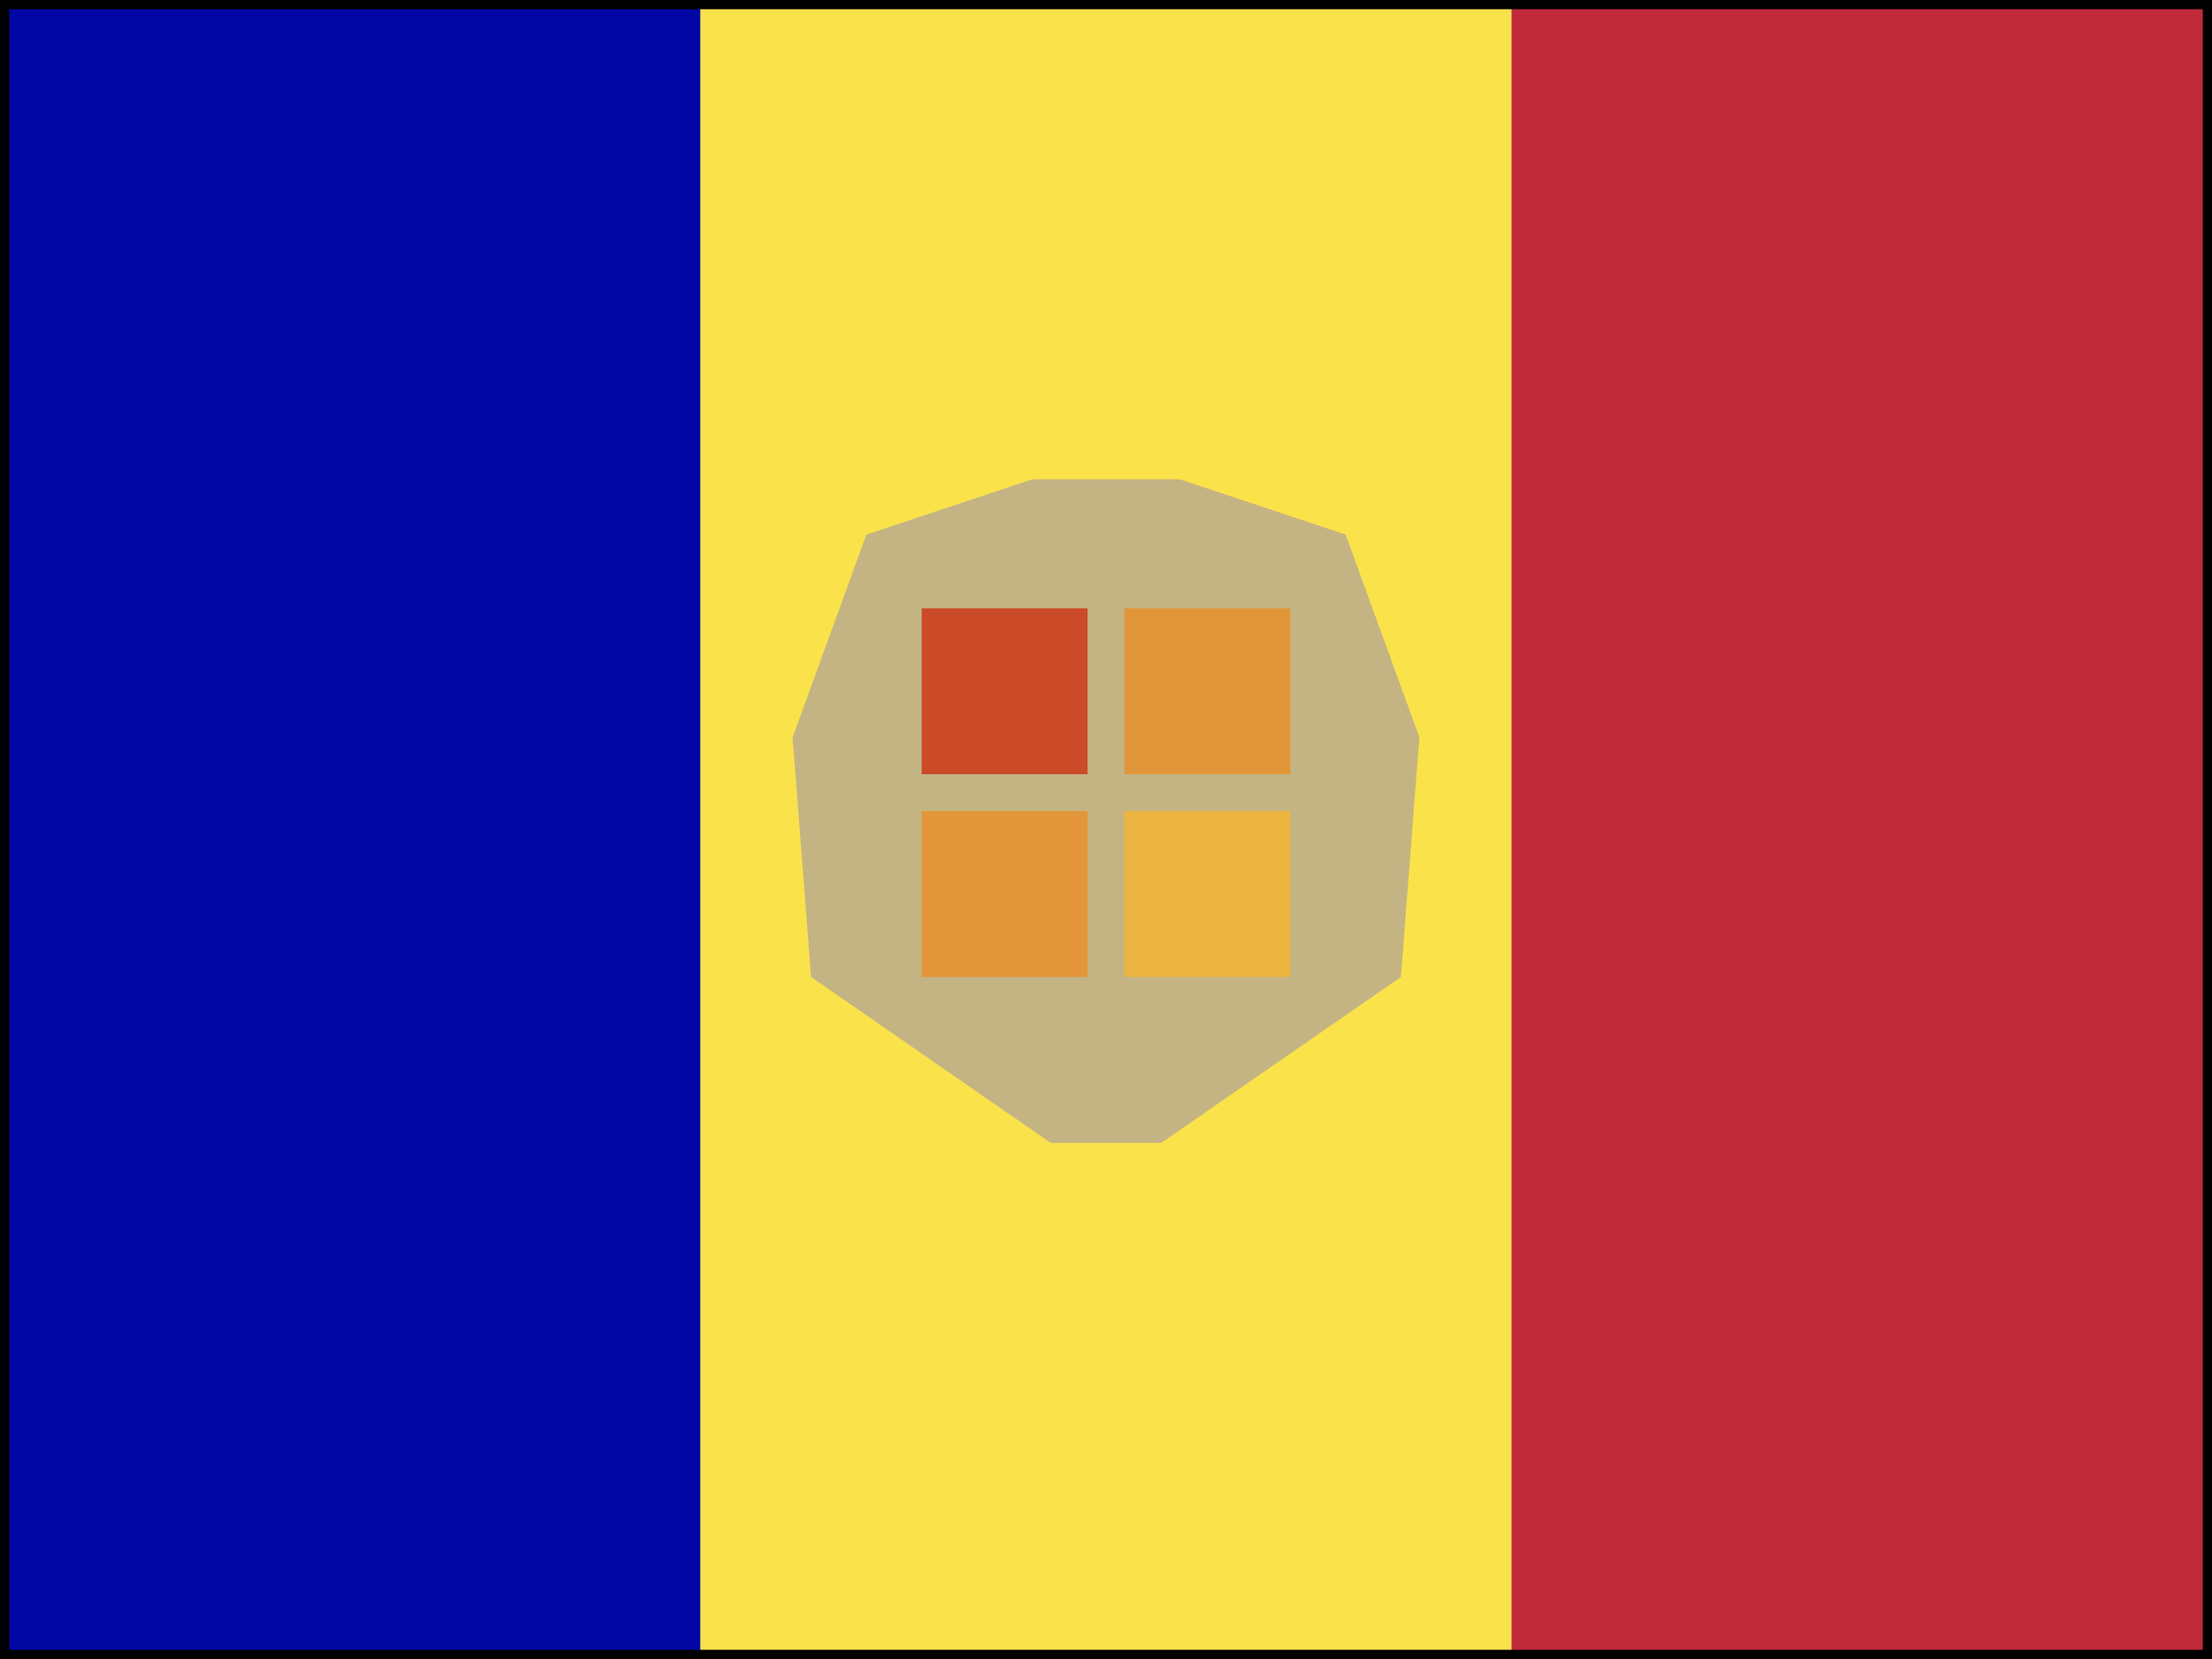
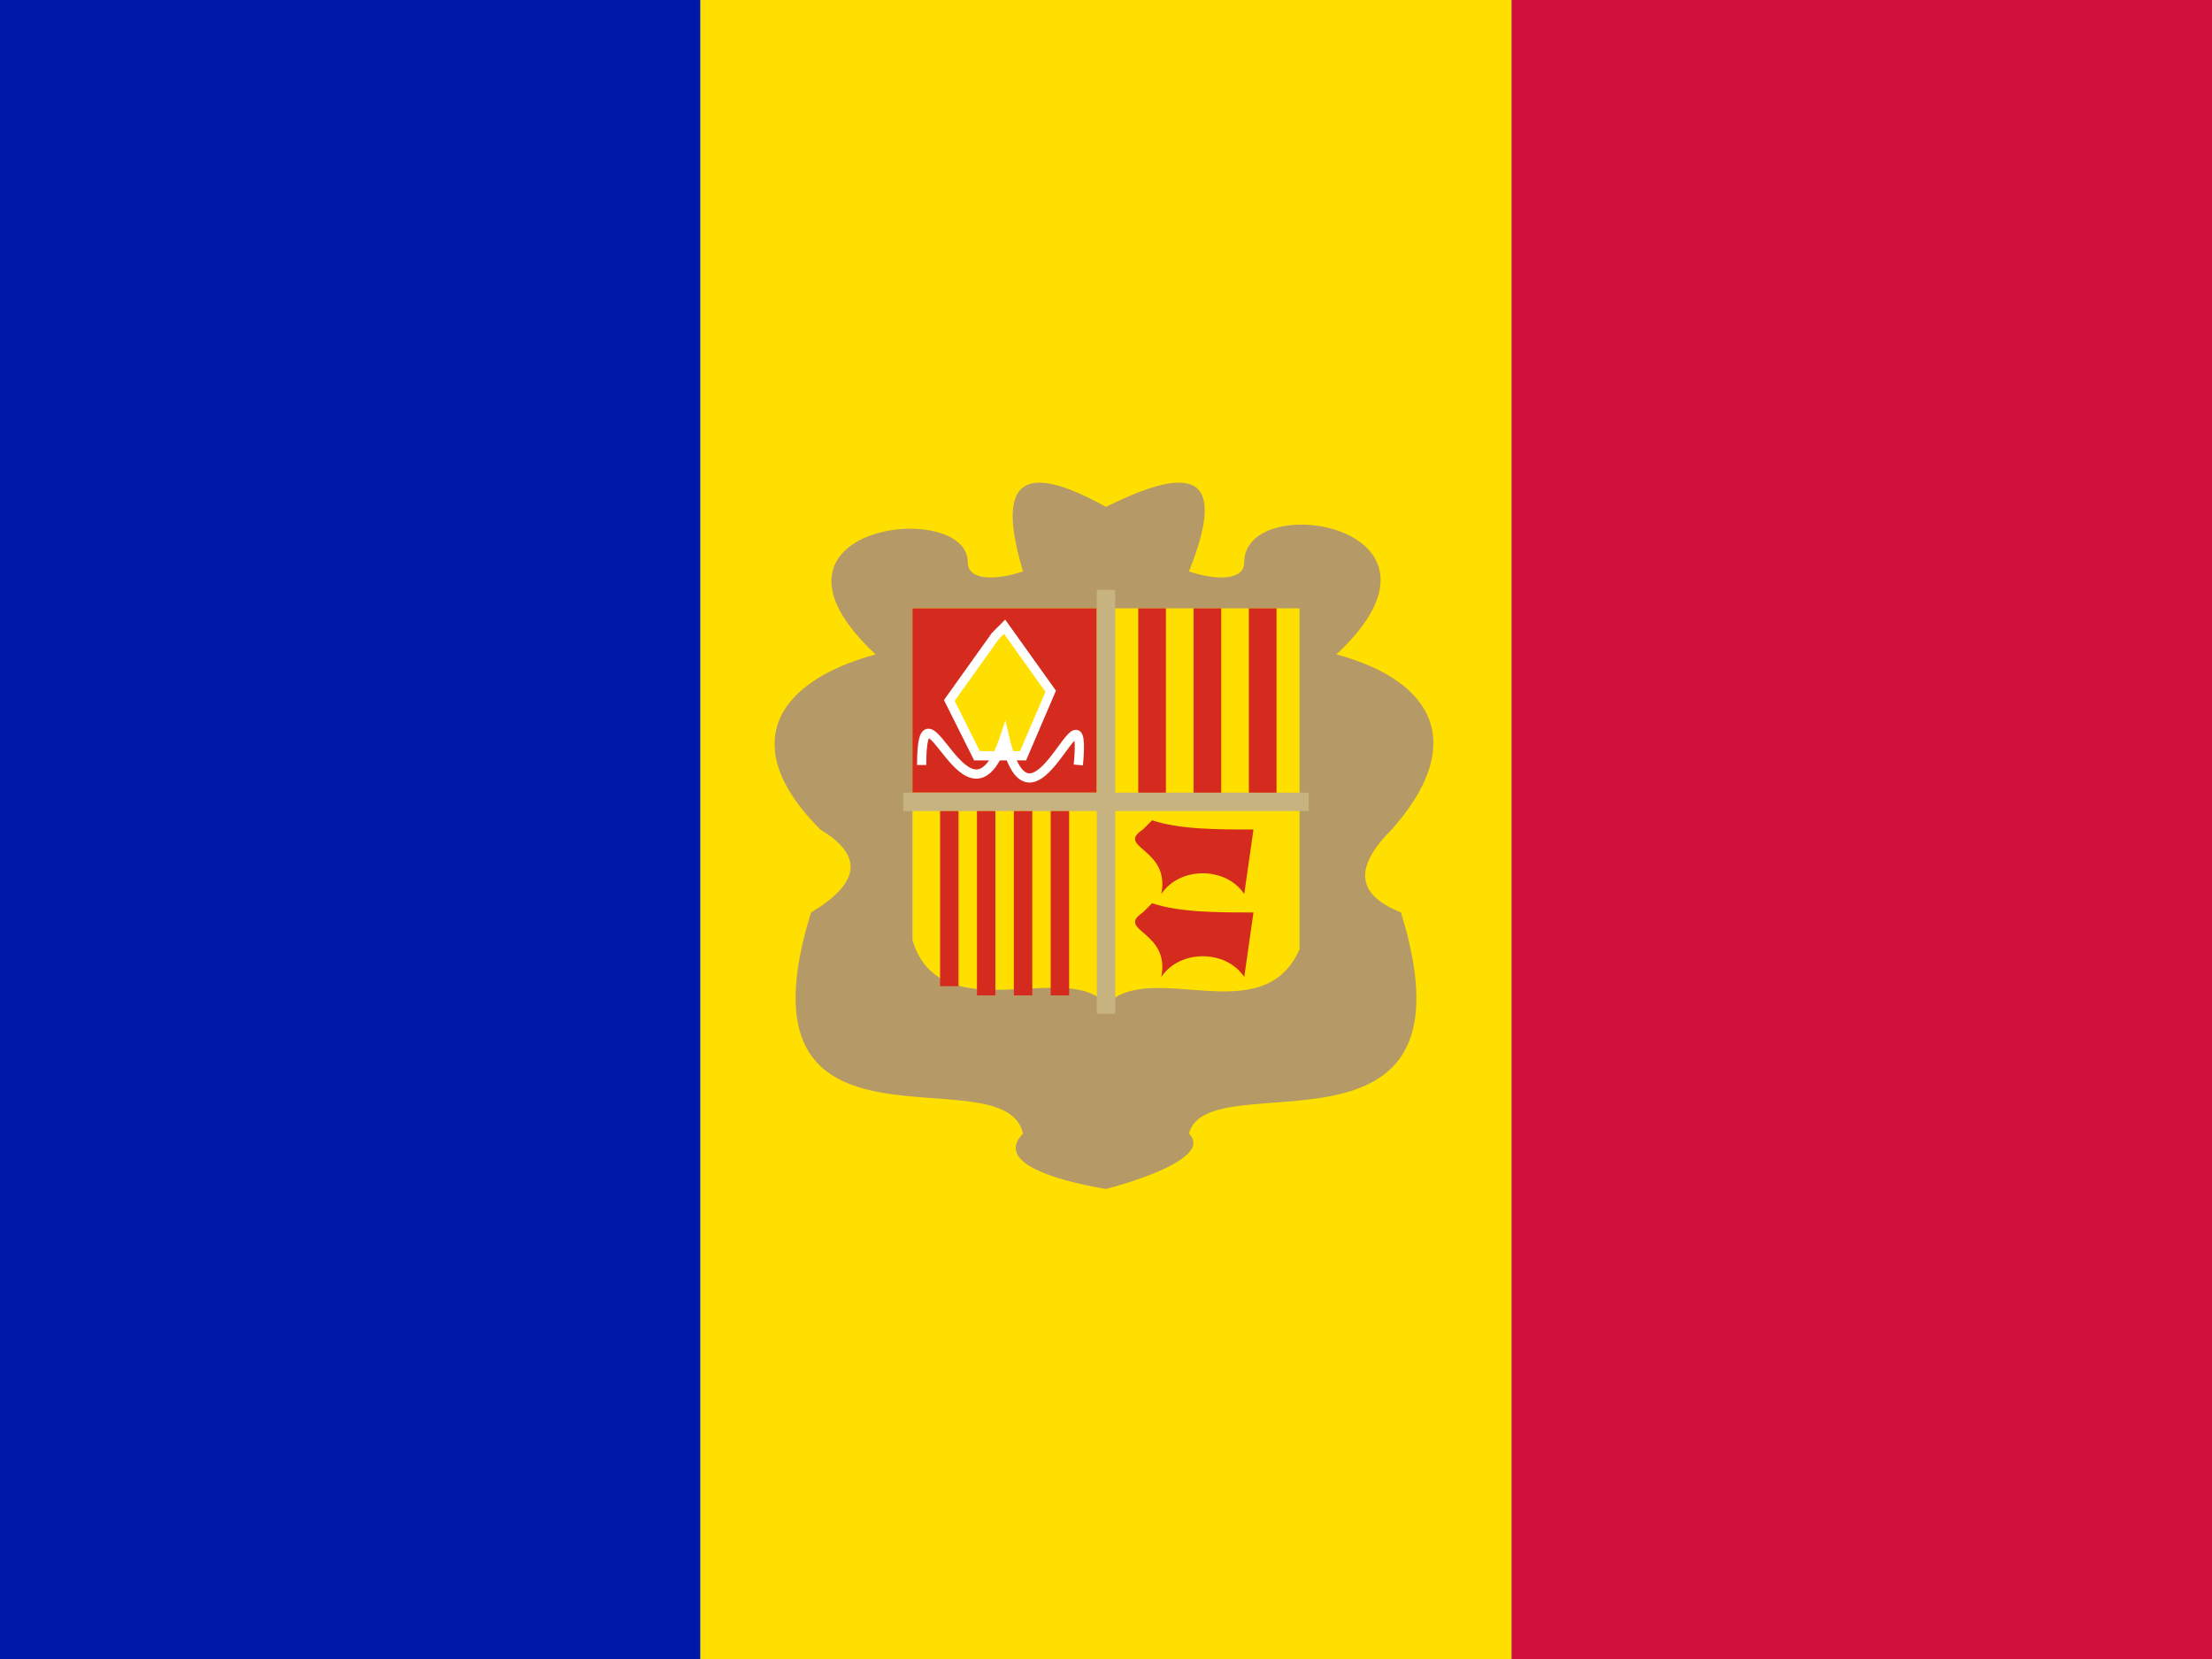
- <svg xmlns="http://www.w3.org/2000/svg" version="1.1" viewBox="0 0 120 90" width="100%" height="100%" fill="none">
-   <rect fill="#0207A4" width="38" height="90" />
-   <rect fill="#FAE24B" x="38" width="44" height="90" />
-   <rect fill="#C12A3B" x="82" width="38" height="90" />
-   <path fill="#C4B483" d="M64,26 L73,29 L77,40 L76,53 L63,62 L57,62 L44,53 L43,40 L47,29 L56,26 Z" />
-   <rect fill="#CB4A28" x="50" y="33" width="9" height="9" />
-   <rect fill="#E29639" x="61" y="33" width="9" height="9" />
-   <rect fill="#E29639" x="50" y="44" width="9" height="9" />
-   <rect fill="#ECB440" x="61" y="44" width="9" height="9" />
-   <rect stroke="black" width="120" height="90" />
+ <svg xmlns="http://www.w3.org/2000/svg" version="1.1" viewBox="0 0 240 180" fill="none">
+   <path d="M0 0h76v180h-76Z" fill="#0018a8" />
+   <path d="M76 0h88v180h-88Z" fill="#fedf00" />
+   <path d="M164 0h76v180h-76Z" fill="#d0103a" />
+   <path d="M120 129c-6-1-12-3-9-6c-2-9-32 5-23-24c5-3 6-6 1-9c-9-9-5-16 6-19c-15-14 10-17 10-10c0 2 3 2 6 1c-3-10 0-12 9-7c10-5 13-3 9 7c3 1 6 1 6-1c0-8 25-4 10 10c11 3 14 10 6 19c-4 4-4 7 1 9c9 29-21 16-23 24c3 3-9 6-9 6Z" fill="#B59967" />
+   <path d="M99 66h42v37c-4 9-16 1-21 6c-4-5-18 3-21-7v-37Z" fill="#fedf00" />
+   <path d="M99 66h20v20h-20v-20ZM125 98c3 1 7 1 11 1l-1 7c-2-3-7-3-9 0c1-5-5-5-2-7ZM125 89c3 1 7 1 11 1l-1 7c-2-3-7-3-9 0c1-5-5-5-2-7Z" fill="#d52b1e" />
+   <path d="M120 64v46M98 87h44" stroke-width="2" stroke="#c7b37f" />
+   <path d="M125 66v20M131 66v20M137 66v20" stroke-width="3" stroke="#d52b1e" />
+   <path d="M103 88v19M107 88v20M111 88v20M115 88v20" stroke-width="2" stroke="#d52b1e" />
+   <path d="M109 68l5 7l-3 7h-5l-3-6l5-7Z" fill="#fedf00" stroke="#fff" />
+   <path d="M100 83c0-11 5 9 9-3c3 13 9-8 8 3" stroke="#fff" />
</svg>
